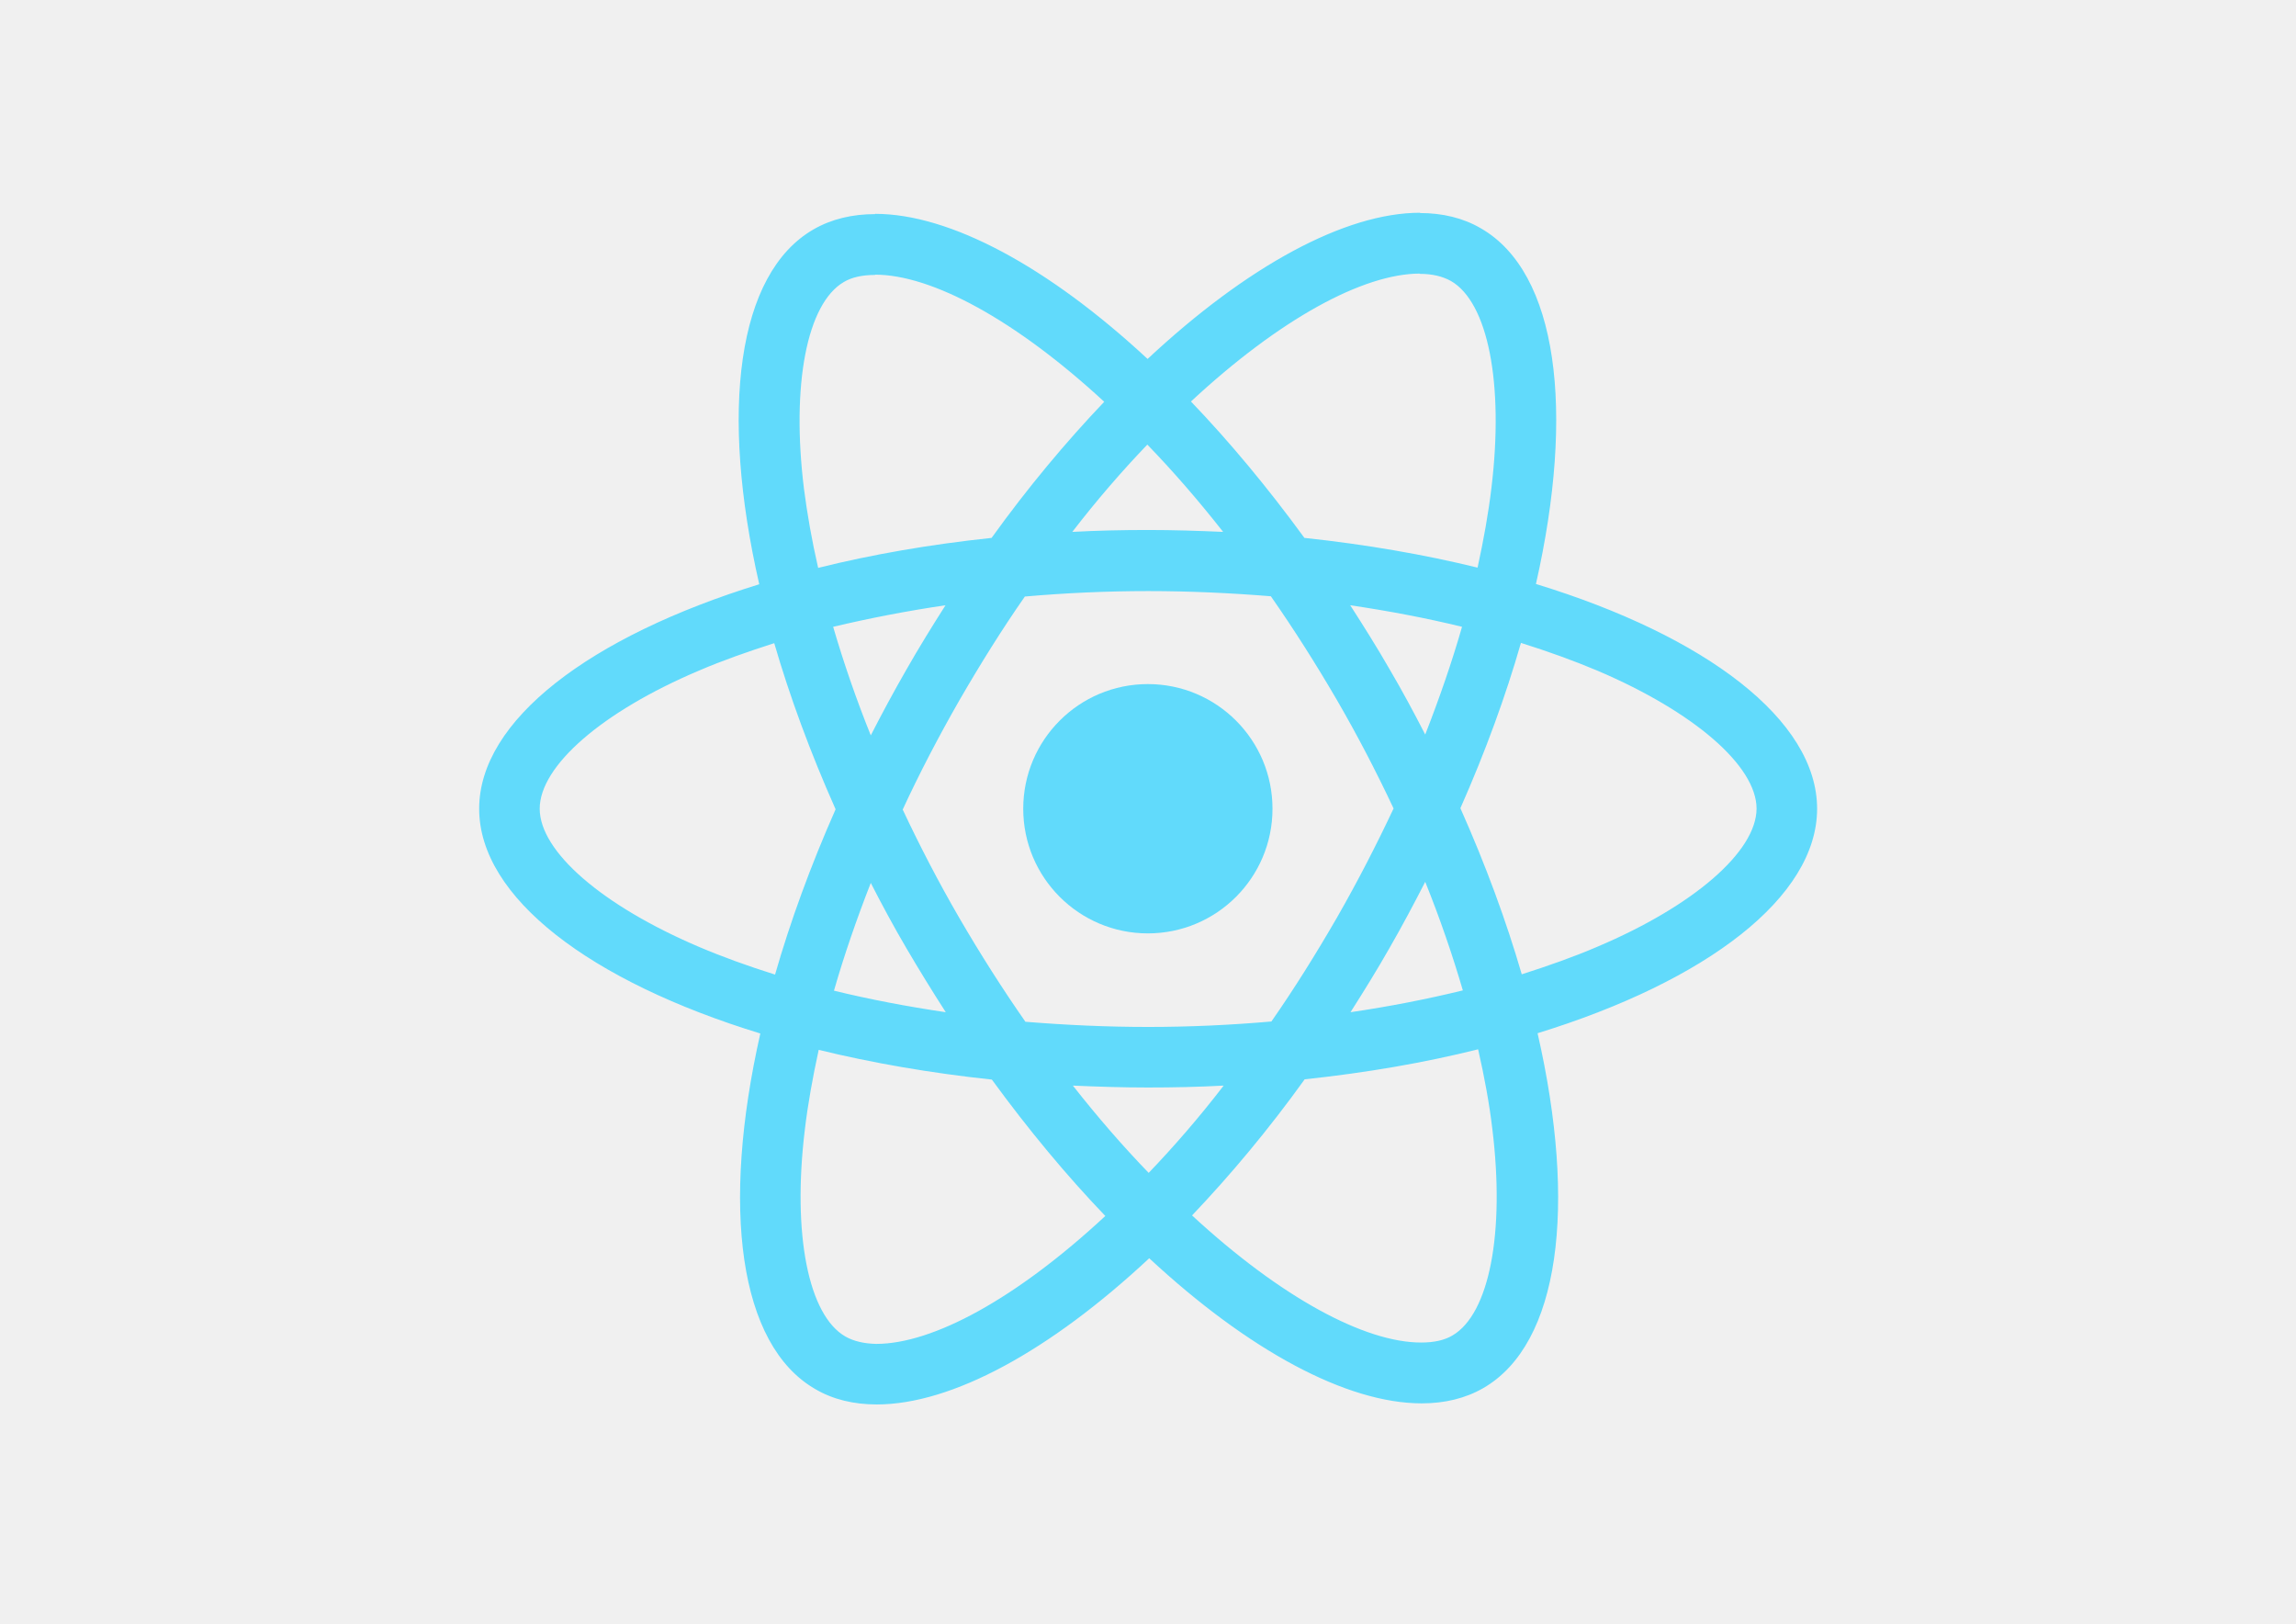
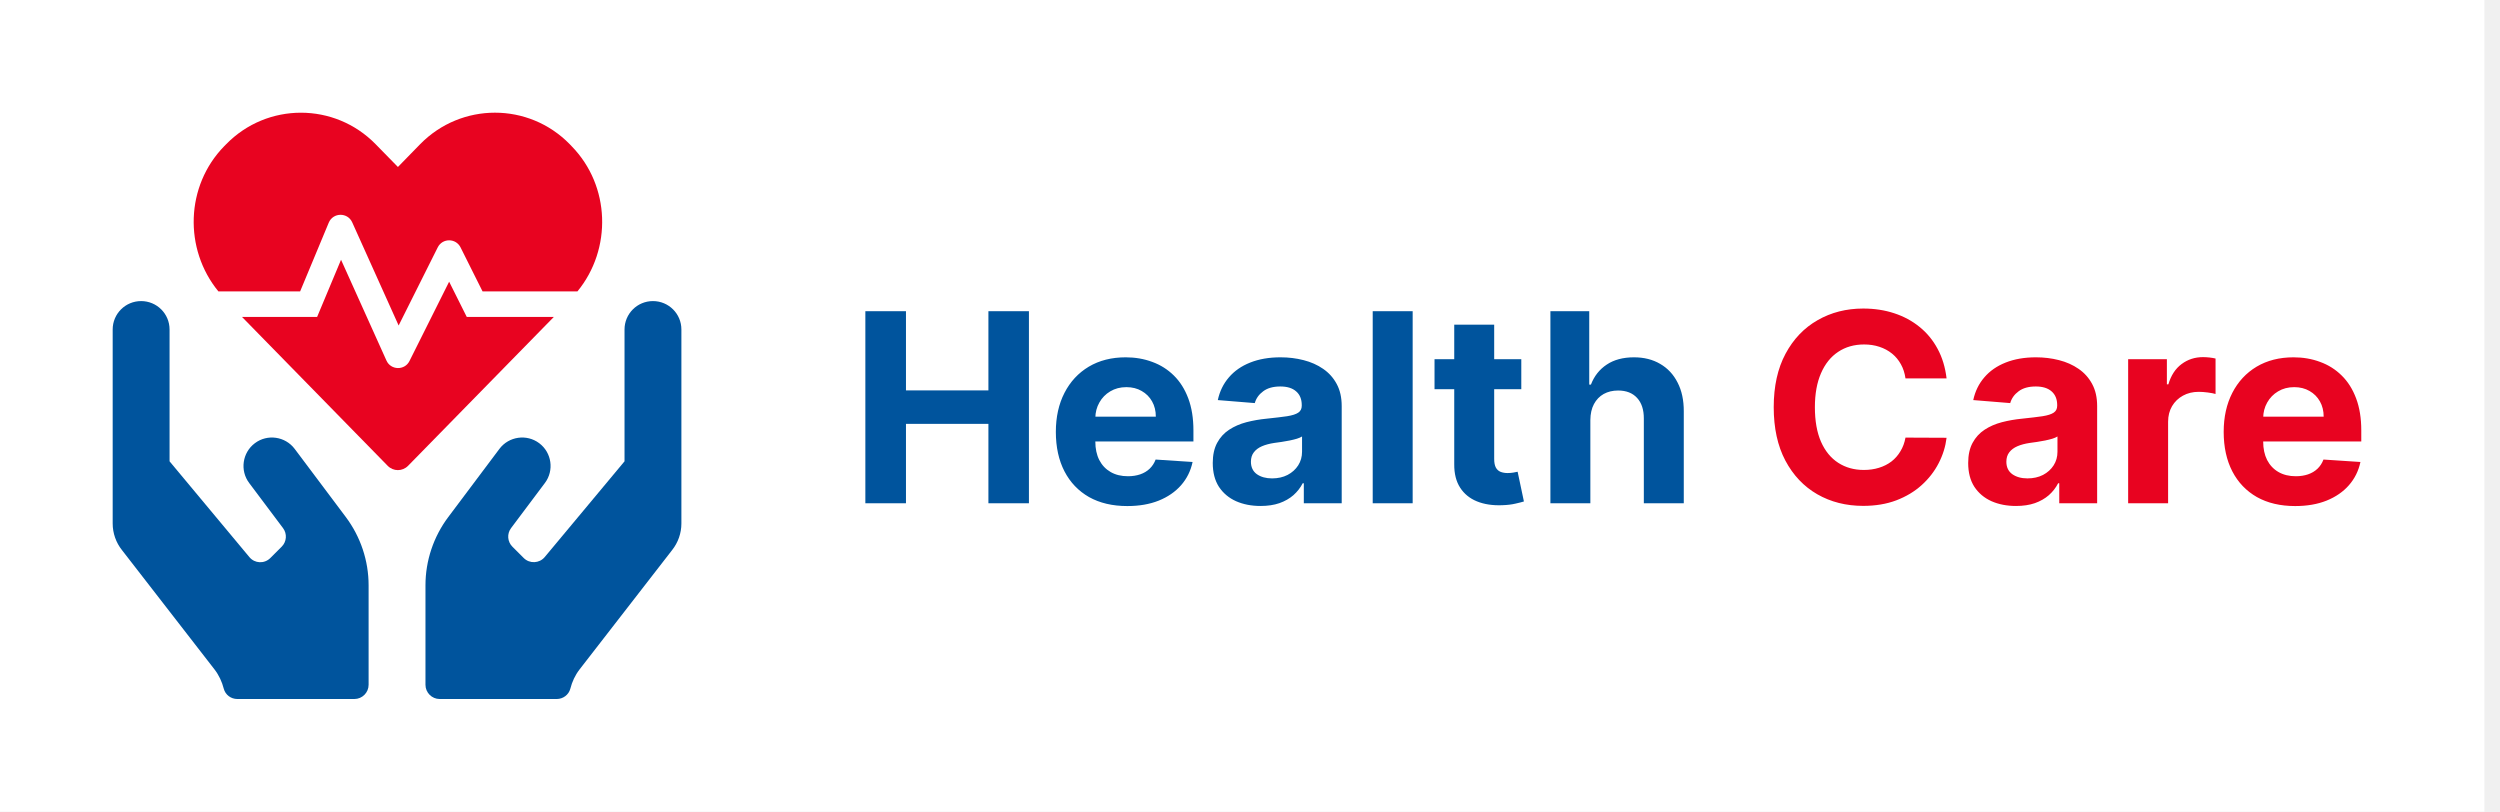
- <svg xmlns="http://www.w3.org/2000/svg" viewBox="0 0 841.9 595.3">
-   <g fill="#61DAFB">
-     <path d="M666.3 296.5c0-32.5-40.7-63.3-103.1-82.4 14.4-63.6 8-114.2-20.2-130.4-6.5-3.8-14.1-5.6-22.4-5.6v22.3c4.6 0 8.3.9 11.4 2.6 13.6 7.8 19.5 37.5 14.9 75.7-1.1 9.4-2.9 19.3-5.1 29.4-19.6-4.8-41-8.5-63.5-10.9-13.5-18.5-27.5-35.3-41.6-50 32.6-30.3 63.2-46.9 84-46.9V78c-27.5 0-63.5 19.6-99.9 53.6-36.4-33.8-72.4-53.2-99.9-53.2v22.3c20.7 0 51.4 16.5 84 46.6-14 14.7-28 31.4-41.3 49.9-22.6 2.4-44 6.1-63.6 11-2.3-10-4-19.7-5.2-29-4.7-38.2 1.1-67.9 14.6-75.8 3-1.8 6.9-2.6 11.5-2.6V78.5c-8.4 0-16 1.8-22.6 5.6-28.1 16.2-34.4 66.7-19.9 130.1-62.2 19.2-102.7 49.9-102.7 82.3 0 32.5 40.7 63.3 103.1 82.4-14.4 63.6-8 114.2 20.2 130.4 6.5 3.8 14.1 5.6 22.5 5.6 27.5 0 63.5-19.6 99.9-53.6 36.4 33.8 72.4 53.2 99.9 53.2 8.4 0 16-1.8 22.6-5.6 28.1-16.2 34.4-66.7 19.9-130.1 62-19.1 102.5-49.9 102.5-82.3zm-130.2-66.7c-3.7 12.9-8.3 26.2-13.5 39.5-4.1-8-8.4-16-13.1-24-4.6-8-9.5-15.8-14.4-23.4 14.2 2.1 27.9 4.7 41 7.9zm-45.8 106.5c-7.8 13.5-15.8 26.3-24.1 38.2-14.9 1.3-30 2-45.2 2-15.1 0-30.2-.7-45-1.9-8.3-11.9-16.4-24.6-24.2-38-7.6-13.1-14.5-26.4-20.8-39.8 6.2-13.4 13.2-26.8 20.7-39.9 7.8-13.5 15.8-26.3 24.1-38.2 14.9-1.3 30-2 45.2-2 15.1 0 30.2.7 45 1.9 8.3 11.9 16.4 24.6 24.2 38 7.6 13.1 14.5 26.4 20.8 39.8-6.3 13.4-13.2 26.8-20.7 39.9zm32.3-13c5.4 13.4 10 26.8 13.8 39.8-13.1 3.2-26.9 5.9-41.2 8 4.9-7.7 9.8-15.6 14.4-23.7 4.6-8 8.9-16.1 13-24.1zM421.2 430c-9.3-9.6-18.6-20.3-27.8-32 9 .4 18.2.7 27.5.7 9.4 0 18.7-.2 27.8-.7-9 11.7-18.3 22.4-27.5 32zm-74.4-58.9c-14.2-2.1-27.9-4.7-41-7.9 3.7-12.9 8.3-26.2 13.5-39.5 4.1 8 8.4 16 13.1 24 4.7 8 9.5 15.8 14.4 23.4zM420.7 163c9.3 9.6 18.6 20.3 27.8 32-9-.4-18.2-.7-27.5-.7-9.4 0-18.7.2-27.8.7 9-11.7 18.3-22.4 27.5-32zm-74 58.9c-4.9 7.7-9.8 15.6-14.4 23.7-4.6 8-8.9 16-13 24-5.4-13.4-10-26.8-13.8-39.8 13.1-3.1 26.9-5.8 41.2-7.9zm-90.5 125.2c-35.4-15.1-58.3-34.9-58.3-50.6 0-15.7 22.9-35.6 58.3-50.6 8.6-3.7 18-7 27.7-10.1 5.7 19.6 13.2 40 22.5 60.9-9.2 20.8-16.6 41.1-22.2 60.6-9.9-3.1-19.3-6.5-28-10.2zM310 490c-13.6-7.8-19.5-37.5-14.9-75.7 1.1-9.4 2.9-19.3 5.1-29.4 19.6 4.8 41 8.5 63.5 10.9 13.5 18.5 27.5 35.3 41.6 50-32.6 30.3-63.2 46.9-84 46.9-4.5-.1-8.3-1-11.3-2.7zm237.2-76.2c4.7 38.2-1.1 67.9-14.6 75.8-3 1.8-6.9 2.6-11.5 2.6-20.7 0-51.4-16.5-84-46.6 14-14.7 28-31.4 41.3-49.9 22.6-2.4 44-6.1 63.6-11 2.3 10.1 4.1 19.8 5.2 29.1zm38.5-66.7c-8.6 3.7-18 7-27.7 10.1-5.7-19.6-13.2-40-22.5-60.9 9.2-20.8 16.6-41.1 22.2-60.6 9.9 3.1 19.3 6.5 28.1 10.2 35.4 15.1 58.3 34.9 58.3 50.6-.1 15.7-23 35.6-58.4 50.6zM320.8 78.4z" />
-     <circle cx="420.9" cy="296.5" r="45.7" />
-     <path d="M520.5 78.1z" />
-   </g>
+ <svg xmlns="http://www.w3.org/2000/svg" width="154" height="50" viewBox="0 0 154 50" fill="none">
+   <rect width="153.037" height="50" fill="white" />
+   <path d="M27.667 17.352L25.225 22.237C24.93 22.832 24.075 22.812 23.804 22.208L21.008 16.001L19.534 19.524H14.909L23.878 28.69C24.227 29.049 24.792 29.049 25.141 28.69L34.115 19.524H28.753L27.667 17.352ZM35.21 9.003L35.093 8.88C32.562 6.295 28.419 6.295 25.883 8.88L24.512 10.286L23.141 8.885C20.61 6.295 16.462 6.295 13.931 8.885L13.814 9.003C11.42 11.45 11.317 15.347 13.455 17.952H18.487L20.251 13.716C20.517 13.082 21.411 13.067 21.696 13.696L24.556 20.05L26.964 15.239C27.254 14.659 28.08 14.659 28.37 15.239L29.726 17.952H35.569C37.707 15.347 37.604 11.45 35.21 9.003Z" fill="#E80320" />
+   <path d="M18.152 27.651C17.572 26.88 16.471 26.721 15.7 27.301C14.928 27.881 14.769 28.981 15.349 29.752L17.435 32.532C17.698 32.882 17.659 33.369 17.353 33.675L16.652 34.375C16.285 34.742 15.689 34.715 15.36 34.315L10.445 28.417V20.297C10.445 19.329 9.662 18.547 8.693 18.547C7.724 18.547 6.941 19.329 6.941 20.297V32.247C6.941 32.843 7.144 33.423 7.516 33.889L13.214 41.237C13.488 41.592 13.674 41.997 13.784 42.424C13.882 42.801 14.227 43.059 14.621 43.059H21.83C22.312 43.059 22.706 42.665 22.706 42.183V36.055C22.706 34.54 22.213 33.068 21.305 31.853L18.152 27.651ZM40.222 18.547C39.253 18.547 38.471 19.329 38.471 20.297V28.417L33.555 34.315C33.227 34.709 32.625 34.736 32.263 34.375L31.563 33.675C31.256 33.369 31.218 32.882 31.481 32.532L33.566 29.752C34.146 28.981 33.988 27.881 33.216 27.301C32.444 26.721 31.344 26.88 30.764 27.651L27.611 31.853C26.702 33.068 26.209 34.54 26.209 36.055V42.183C26.209 42.665 26.603 43.059 27.085 43.059H34.294C34.683 43.059 35.033 42.801 35.132 42.424C35.241 41.997 35.427 41.592 35.701 41.237L41.399 33.889C41.771 33.423 41.974 32.843 41.974 32.247V20.297C41.974 19.329 41.191 18.547 40.222 18.547Z" fill="#00549D" />
+   <path d="M53.306 31V19.168H55.808V24.05H60.886V19.168H63.382V31H60.886V26.112H55.808V31H53.306ZM69.442 31.173C68.529 31.173 67.744 30.988 67.085 30.619C66.43 30.245 65.926 29.717 65.572 29.036C65.217 28.35 65.04 27.539 65.04 26.603C65.04 25.691 65.217 24.89 65.572 24.2C65.926 23.511 66.425 22.973 67.068 22.588C67.715 22.203 68.474 22.011 69.344 22.011C69.93 22.011 70.475 22.105 70.979 22.294C71.487 22.478 71.93 22.758 72.308 23.131C72.689 23.505 72.986 23.975 73.198 24.541C73.409 25.103 73.515 25.762 73.515 26.517V27.193H66.022V25.668H71.199C71.199 25.313 71.122 24.999 70.968 24.726C70.814 24.452 70.6 24.239 70.326 24.084C70.057 23.927 69.743 23.848 69.385 23.848C69.011 23.848 68.68 23.934 68.391 24.108C68.106 24.277 67.882 24.506 67.721 24.795C67.559 25.08 67.476 25.398 67.472 25.748V27.198C67.472 27.638 67.553 28.017 67.715 28.337C67.88 28.656 68.114 28.903 68.414 29.076C68.714 29.25 69.071 29.336 69.483 29.336C69.756 29.336 70.007 29.298 70.234 29.221C70.461 29.143 70.656 29.028 70.817 28.874C70.979 28.72 71.102 28.531 71.187 28.308L73.463 28.458C73.348 29.005 73.111 29.483 72.753 29.891C72.398 30.295 71.94 30.611 71.378 30.838C70.819 31.062 70.174 31.173 69.442 31.173ZM77.652 31.168C77.086 31.168 76.581 31.069 76.138 30.873C75.695 30.673 75.345 30.378 75.087 29.989C74.833 29.596 74.706 29.107 74.706 28.521C74.706 28.029 74.796 27.614 74.977 27.279C75.158 26.944 75.404 26.675 75.716 26.471C76.028 26.266 76.383 26.112 76.779 26.008C77.18 25.904 77.6 25.831 78.039 25.789C78.555 25.735 78.971 25.685 79.287 25.639C79.603 25.589 79.832 25.515 79.974 25.419C80.117 25.323 80.188 25.18 80.188 24.992V24.957C80.188 24.591 80.073 24.308 79.841 24.108C79.614 23.907 79.291 23.807 78.871 23.807C78.428 23.807 78.076 23.905 77.814 24.102C77.552 24.294 77.378 24.537 77.294 24.83L75.017 24.645C75.133 24.106 75.36 23.64 75.699 23.247C76.038 22.85 76.475 22.546 77.011 22.334C77.55 22.118 78.174 22.011 78.882 22.011C79.376 22.011 79.847 22.068 80.298 22.184C80.752 22.299 81.155 22.478 81.505 22.721C81.86 22.964 82.139 23.276 82.343 23.657C82.547 24.035 82.649 24.487 82.649 25.015V31H80.315V29.769H80.246C80.103 30.047 79.913 30.291 79.674 30.503C79.435 30.711 79.148 30.875 78.813 30.994C78.478 31.11 78.091 31.168 77.652 31.168ZM78.357 29.469C78.719 29.469 79.038 29.398 79.316 29.255C79.593 29.109 79.811 28.913 79.969 28.666C80.126 28.419 80.206 28.14 80.206 27.828V26.887C80.128 26.937 80.022 26.983 79.888 27.025C79.757 27.064 79.609 27.1 79.443 27.135C79.277 27.166 79.112 27.195 78.946 27.222C78.78 27.245 78.63 27.266 78.495 27.285C78.207 27.328 77.954 27.395 77.739 27.487C77.523 27.58 77.355 27.705 77.236 27.863C77.117 28.017 77.057 28.209 77.057 28.441C77.057 28.776 77.178 29.032 77.421 29.209C77.667 29.382 77.979 29.469 78.357 29.469ZM87.02 19.168V31H84.559V19.168H87.02ZM93.712 22.126V23.975H88.367V22.126H93.712ZM89.581 20H92.042V28.273C92.042 28.5 92.076 28.677 92.146 28.805C92.215 28.928 92.311 29.015 92.435 29.065C92.562 29.115 92.708 29.14 92.874 29.14C92.989 29.14 93.105 29.13 93.22 29.111C93.336 29.088 93.424 29.07 93.486 29.059L93.873 30.89C93.75 30.929 93.577 30.973 93.353 31.023C93.13 31.077 92.858 31.11 92.539 31.121C91.945 31.144 91.426 31.066 90.979 30.884C90.536 30.703 90.191 30.422 89.945 30.041C89.698 29.66 89.577 29.178 89.581 28.597V20ZM97.966 25.87V31H95.505V19.168H97.897V23.692H98.001C98.201 23.168 98.525 22.758 98.972 22.461C99.418 22.161 99.979 22.011 100.653 22.011C101.269 22.011 101.806 22.145 102.265 22.415C102.727 22.681 103.085 23.064 103.339 23.565C103.597 24.061 103.725 24.657 103.721 25.35V31H101.26V25.789C101.263 25.242 101.125 24.816 100.844 24.512C100.566 24.208 100.177 24.056 99.677 24.056C99.341 24.056 99.045 24.127 98.787 24.269C98.533 24.412 98.332 24.62 98.186 24.893C98.043 25.163 97.97 25.488 97.966 25.87Z" fill="#00549D" />
+   <path d="M119.909 23.31H117.378C117.332 22.983 117.238 22.692 117.095 22.438C116.953 22.18 116.77 21.96 116.546 21.779C116.323 21.598 116.065 21.46 115.772 21.363C115.483 21.267 115.169 21.219 114.831 21.219C114.218 21.219 113.685 21.371 113.23 21.675C112.776 21.976 112.423 22.415 112.173 22.993C111.923 23.567 111.797 24.264 111.797 25.084C111.797 25.927 111.923 26.636 112.173 27.21C112.427 27.784 112.781 28.217 113.236 28.51C113.69 28.803 114.216 28.949 114.813 28.949C115.148 28.949 115.458 28.905 115.743 28.816C116.032 28.728 116.288 28.599 116.512 28.429C116.735 28.256 116.92 28.046 117.066 27.799C117.217 27.553 117.321 27.272 117.378 26.956L119.909 26.967C119.843 27.511 119.68 28.034 119.418 28.539C119.16 29.04 118.811 29.488 118.372 29.885C117.937 30.278 117.417 30.59 116.812 30.821C116.211 31.048 115.531 31.162 114.773 31.162C113.717 31.162 112.774 30.923 111.942 30.445C111.114 29.968 110.459 29.276 109.978 28.371C109.5 27.466 109.261 26.37 109.261 25.084C109.261 23.794 109.504 22.696 109.989 21.791C110.474 20.886 111.133 20.196 111.965 19.723C112.797 19.245 113.733 19.006 114.773 19.006C115.458 19.006 116.094 19.102 116.679 19.295C117.269 19.488 117.79 19.769 118.245 20.139C118.699 20.505 119.069 20.953 119.354 21.485C119.643 22.016 119.828 22.625 119.909 23.31ZM124.187 31.168C123.621 31.168 123.116 31.069 122.673 30.873C122.23 30.673 121.88 30.378 121.622 29.989C121.368 29.596 121.24 29.107 121.24 28.521C121.24 28.029 121.331 27.614 121.512 27.279C121.693 26.944 121.94 26.675 122.251 26.471C122.563 26.266 122.918 26.112 123.315 26.008C123.715 25.904 124.135 25.831 124.574 25.789C125.09 25.735 125.506 25.685 125.822 25.639C126.138 25.589 126.367 25.515 126.509 25.419C126.652 25.323 126.723 25.18 126.723 24.992V24.957C126.723 24.591 126.608 24.308 126.377 24.108C126.149 23.907 125.826 23.807 125.406 23.807C124.963 23.807 124.611 23.905 124.349 24.102C124.087 24.294 123.913 24.537 123.829 24.83L121.552 24.645C121.668 24.106 121.895 23.64 122.234 23.247C122.573 22.85 123.01 22.546 123.546 22.334C124.085 22.118 124.709 22.011 125.417 22.011C125.91 22.011 126.382 22.068 126.833 22.184C127.287 22.299 127.69 22.478 128.04 22.721C128.395 22.964 128.674 23.276 128.878 23.657C129.082 24.035 129.184 24.487 129.184 25.015V31H126.85V29.769H126.781C126.638 30.047 126.448 30.291 126.209 30.503C125.97 30.711 125.683 30.875 125.348 30.994C125.013 31.11 124.626 31.168 124.187 31.168ZM124.892 29.469C125.254 29.469 125.573 29.398 125.851 29.255C126.128 29.109 126.346 28.913 126.504 28.666C126.662 28.419 126.74 28.14 126.74 27.828V26.887C126.663 26.937 126.558 26.983 126.423 27.025C126.292 27.064 126.143 27.1 125.978 27.135C125.812 27.166 125.647 27.195 125.481 27.222C125.315 27.245 125.165 27.266 125.03 27.285C124.742 27.328 124.489 27.395 124.274 27.487C124.058 27.58 123.89 27.705 123.771 27.863C123.652 28.017 123.592 28.209 123.592 28.441C123.592 28.776 123.713 29.032 123.956 29.209C124.202 29.382 124.514 29.469 124.892 29.469ZM131.094 31V22.126H133.48V23.674H133.572C133.734 23.124 134.005 22.708 134.387 22.426C134.768 22.141 135.207 21.999 135.704 21.999C135.827 21.999 135.96 22.007 136.103 22.022C136.245 22.037 136.37 22.059 136.478 22.086V24.269C136.363 24.235 136.203 24.204 135.999 24.177C135.795 24.15 135.608 24.137 135.438 24.137C135.076 24.137 134.753 24.215 134.468 24.373C134.187 24.527 133.963 24.743 133.798 25.02C133.636 25.298 133.555 25.617 133.555 25.98V31H131.094ZM141.382 31.173C140.469 31.173 139.683 30.988 139.025 30.619C138.37 30.245 137.865 29.717 137.511 29.036C137.157 28.35 136.979 27.539 136.979 26.603C136.979 25.691 137.157 24.89 137.511 24.2C137.865 23.511 138.364 22.973 139.007 22.588C139.654 22.203 140.413 22.011 141.283 22.011C141.869 22.011 142.414 22.105 142.918 22.294C143.427 22.478 143.87 22.758 144.247 23.131C144.629 23.505 144.925 23.975 145.137 24.541C145.349 25.103 145.455 25.762 145.455 26.517V27.193H137.962V25.668H143.138C143.138 25.313 143.061 24.999 142.907 24.726C142.753 24.452 142.539 24.239 142.266 24.084C141.996 23.927 141.682 23.848 141.324 23.848C140.95 23.848 140.619 23.934 140.33 24.108C140.045 24.277 139.822 24.506 139.66 24.795C139.498 25.08 139.415 25.398 139.412 25.748V27.198C139.412 27.638 139.493 28.017 139.654 28.337C139.82 28.656 140.053 28.903 140.353 29.076C140.654 29.25 141.01 29.336 141.422 29.336C141.696 29.336 141.946 29.298 142.173 29.221C142.4 29.143 142.595 29.028 142.757 28.874C142.918 28.72 143.042 28.531 143.126 28.308L145.403 28.458C145.287 29.005 145.05 29.483 144.692 29.891C144.338 30.295 143.879 30.611 143.317 30.838C142.759 31.062 142.114 31.173 141.382 31.173Z" fill="#E80320" />
</svg>
